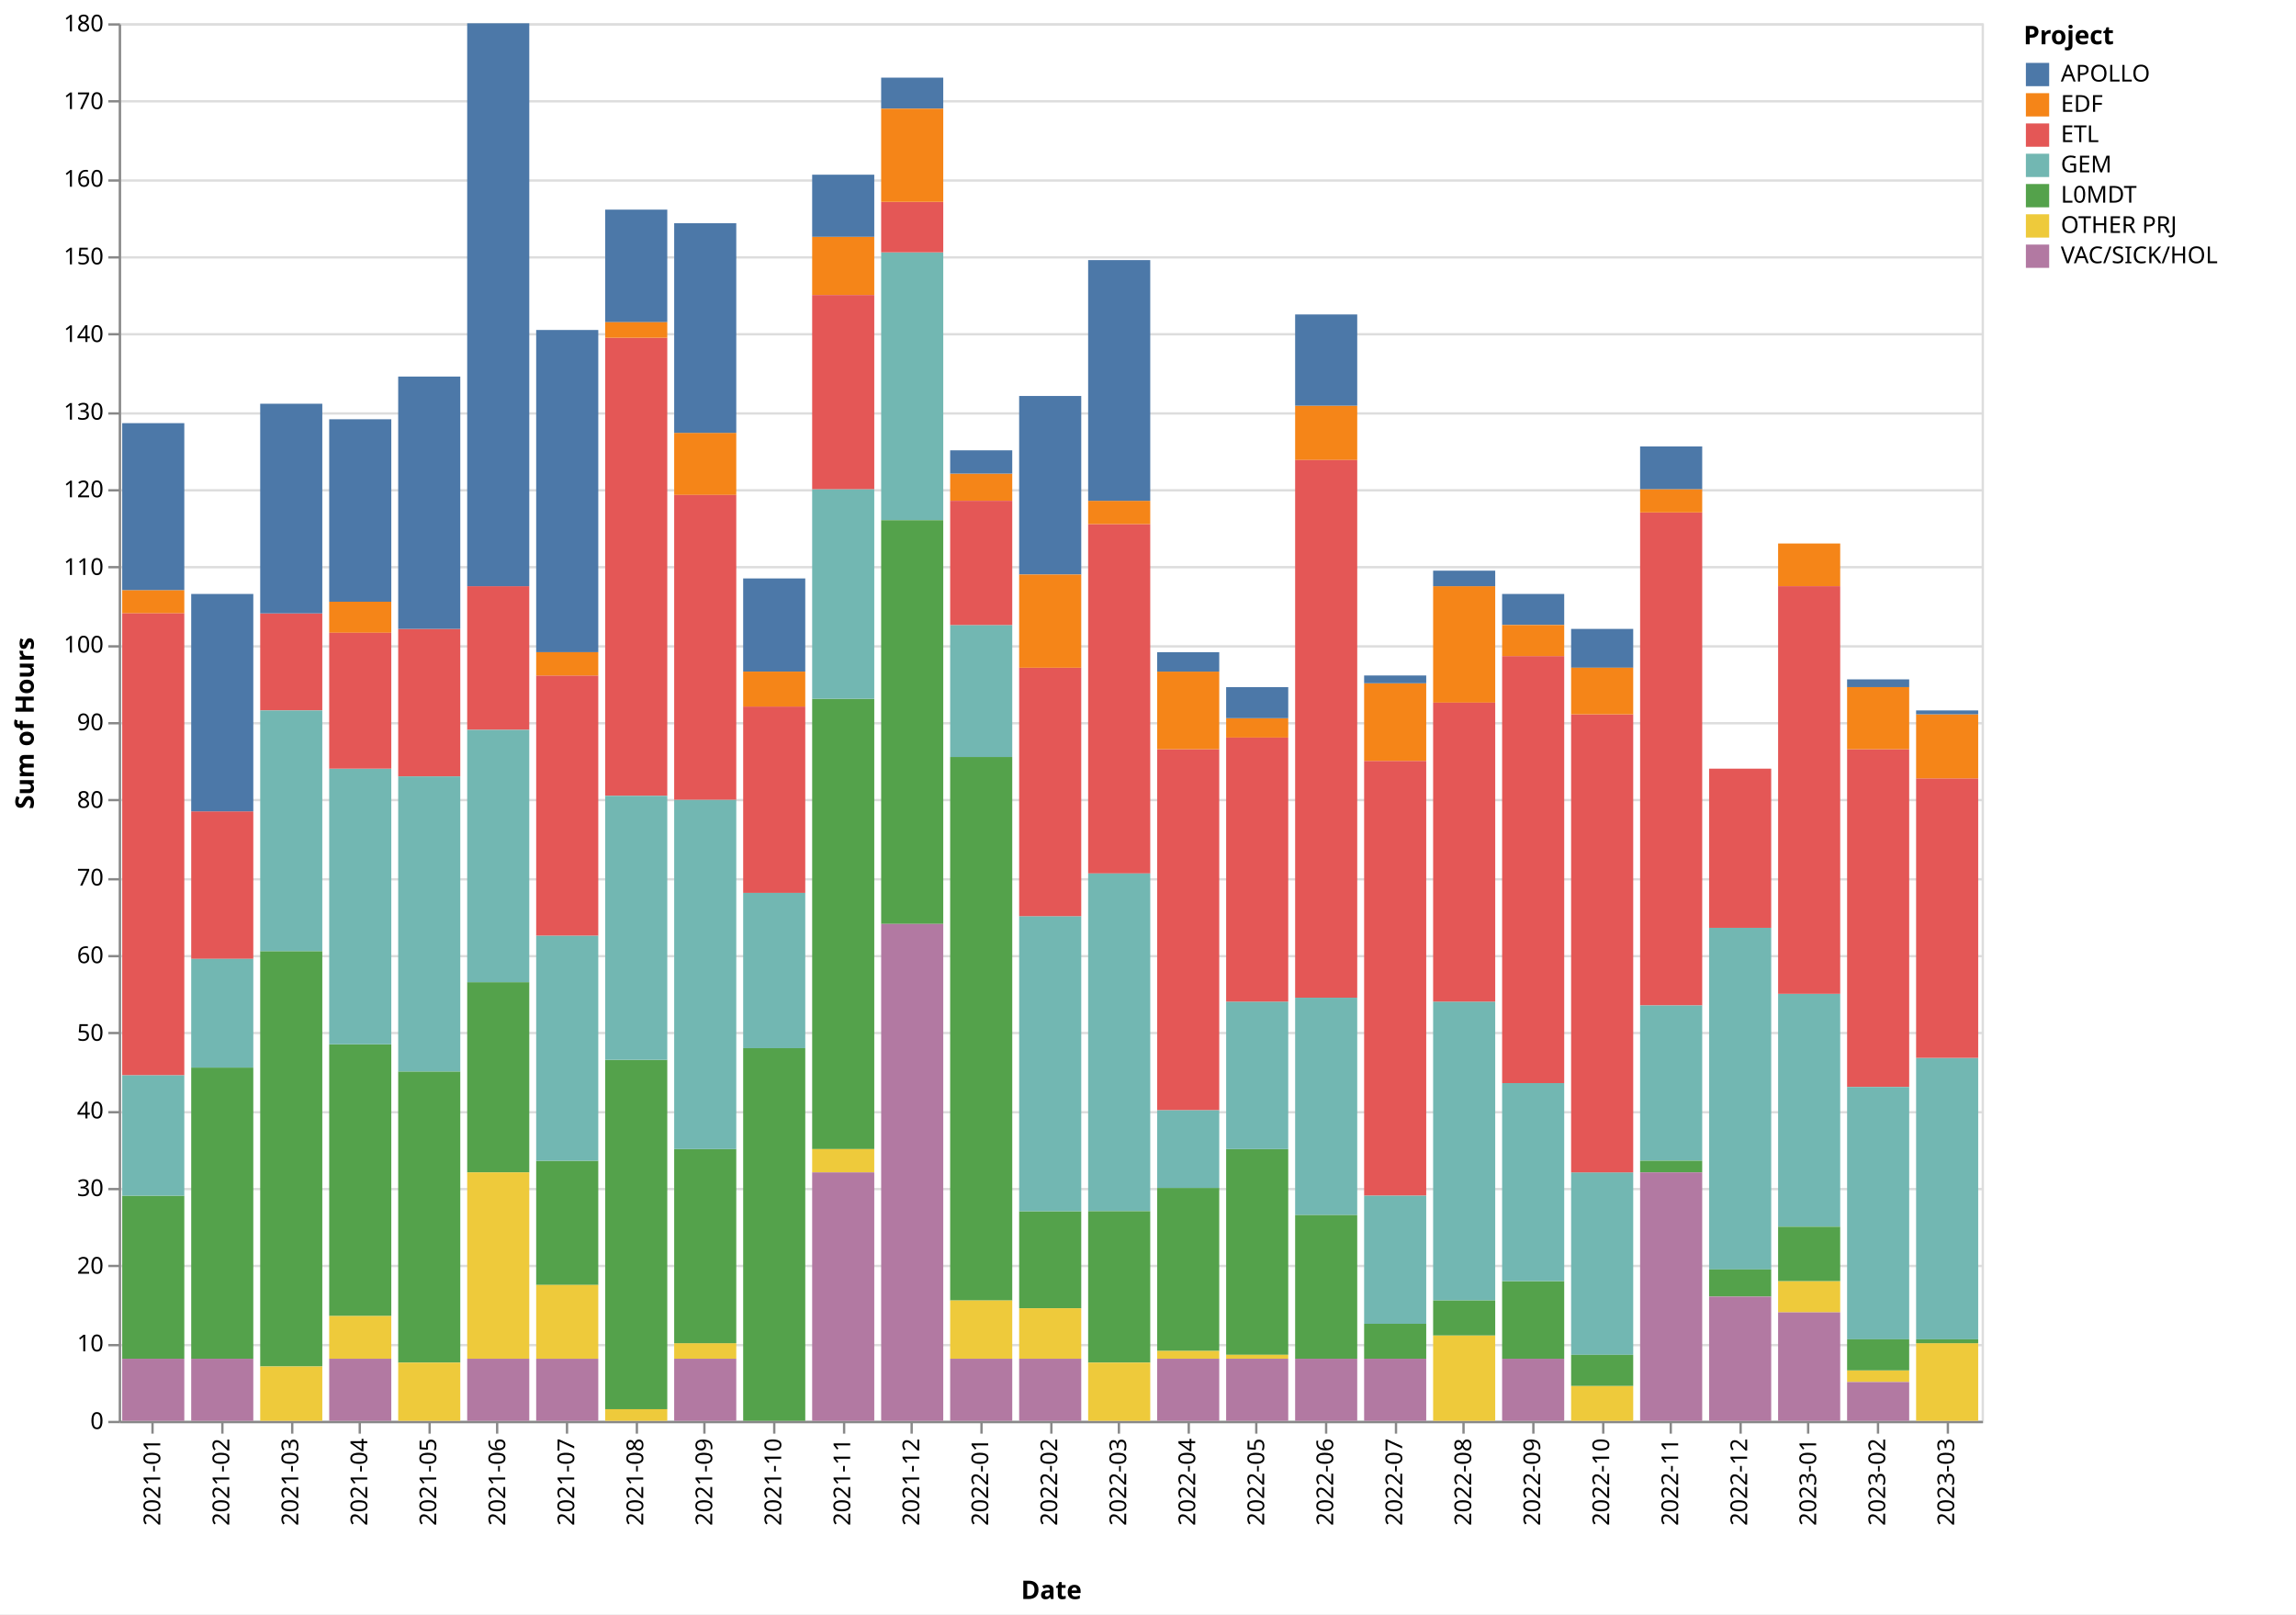
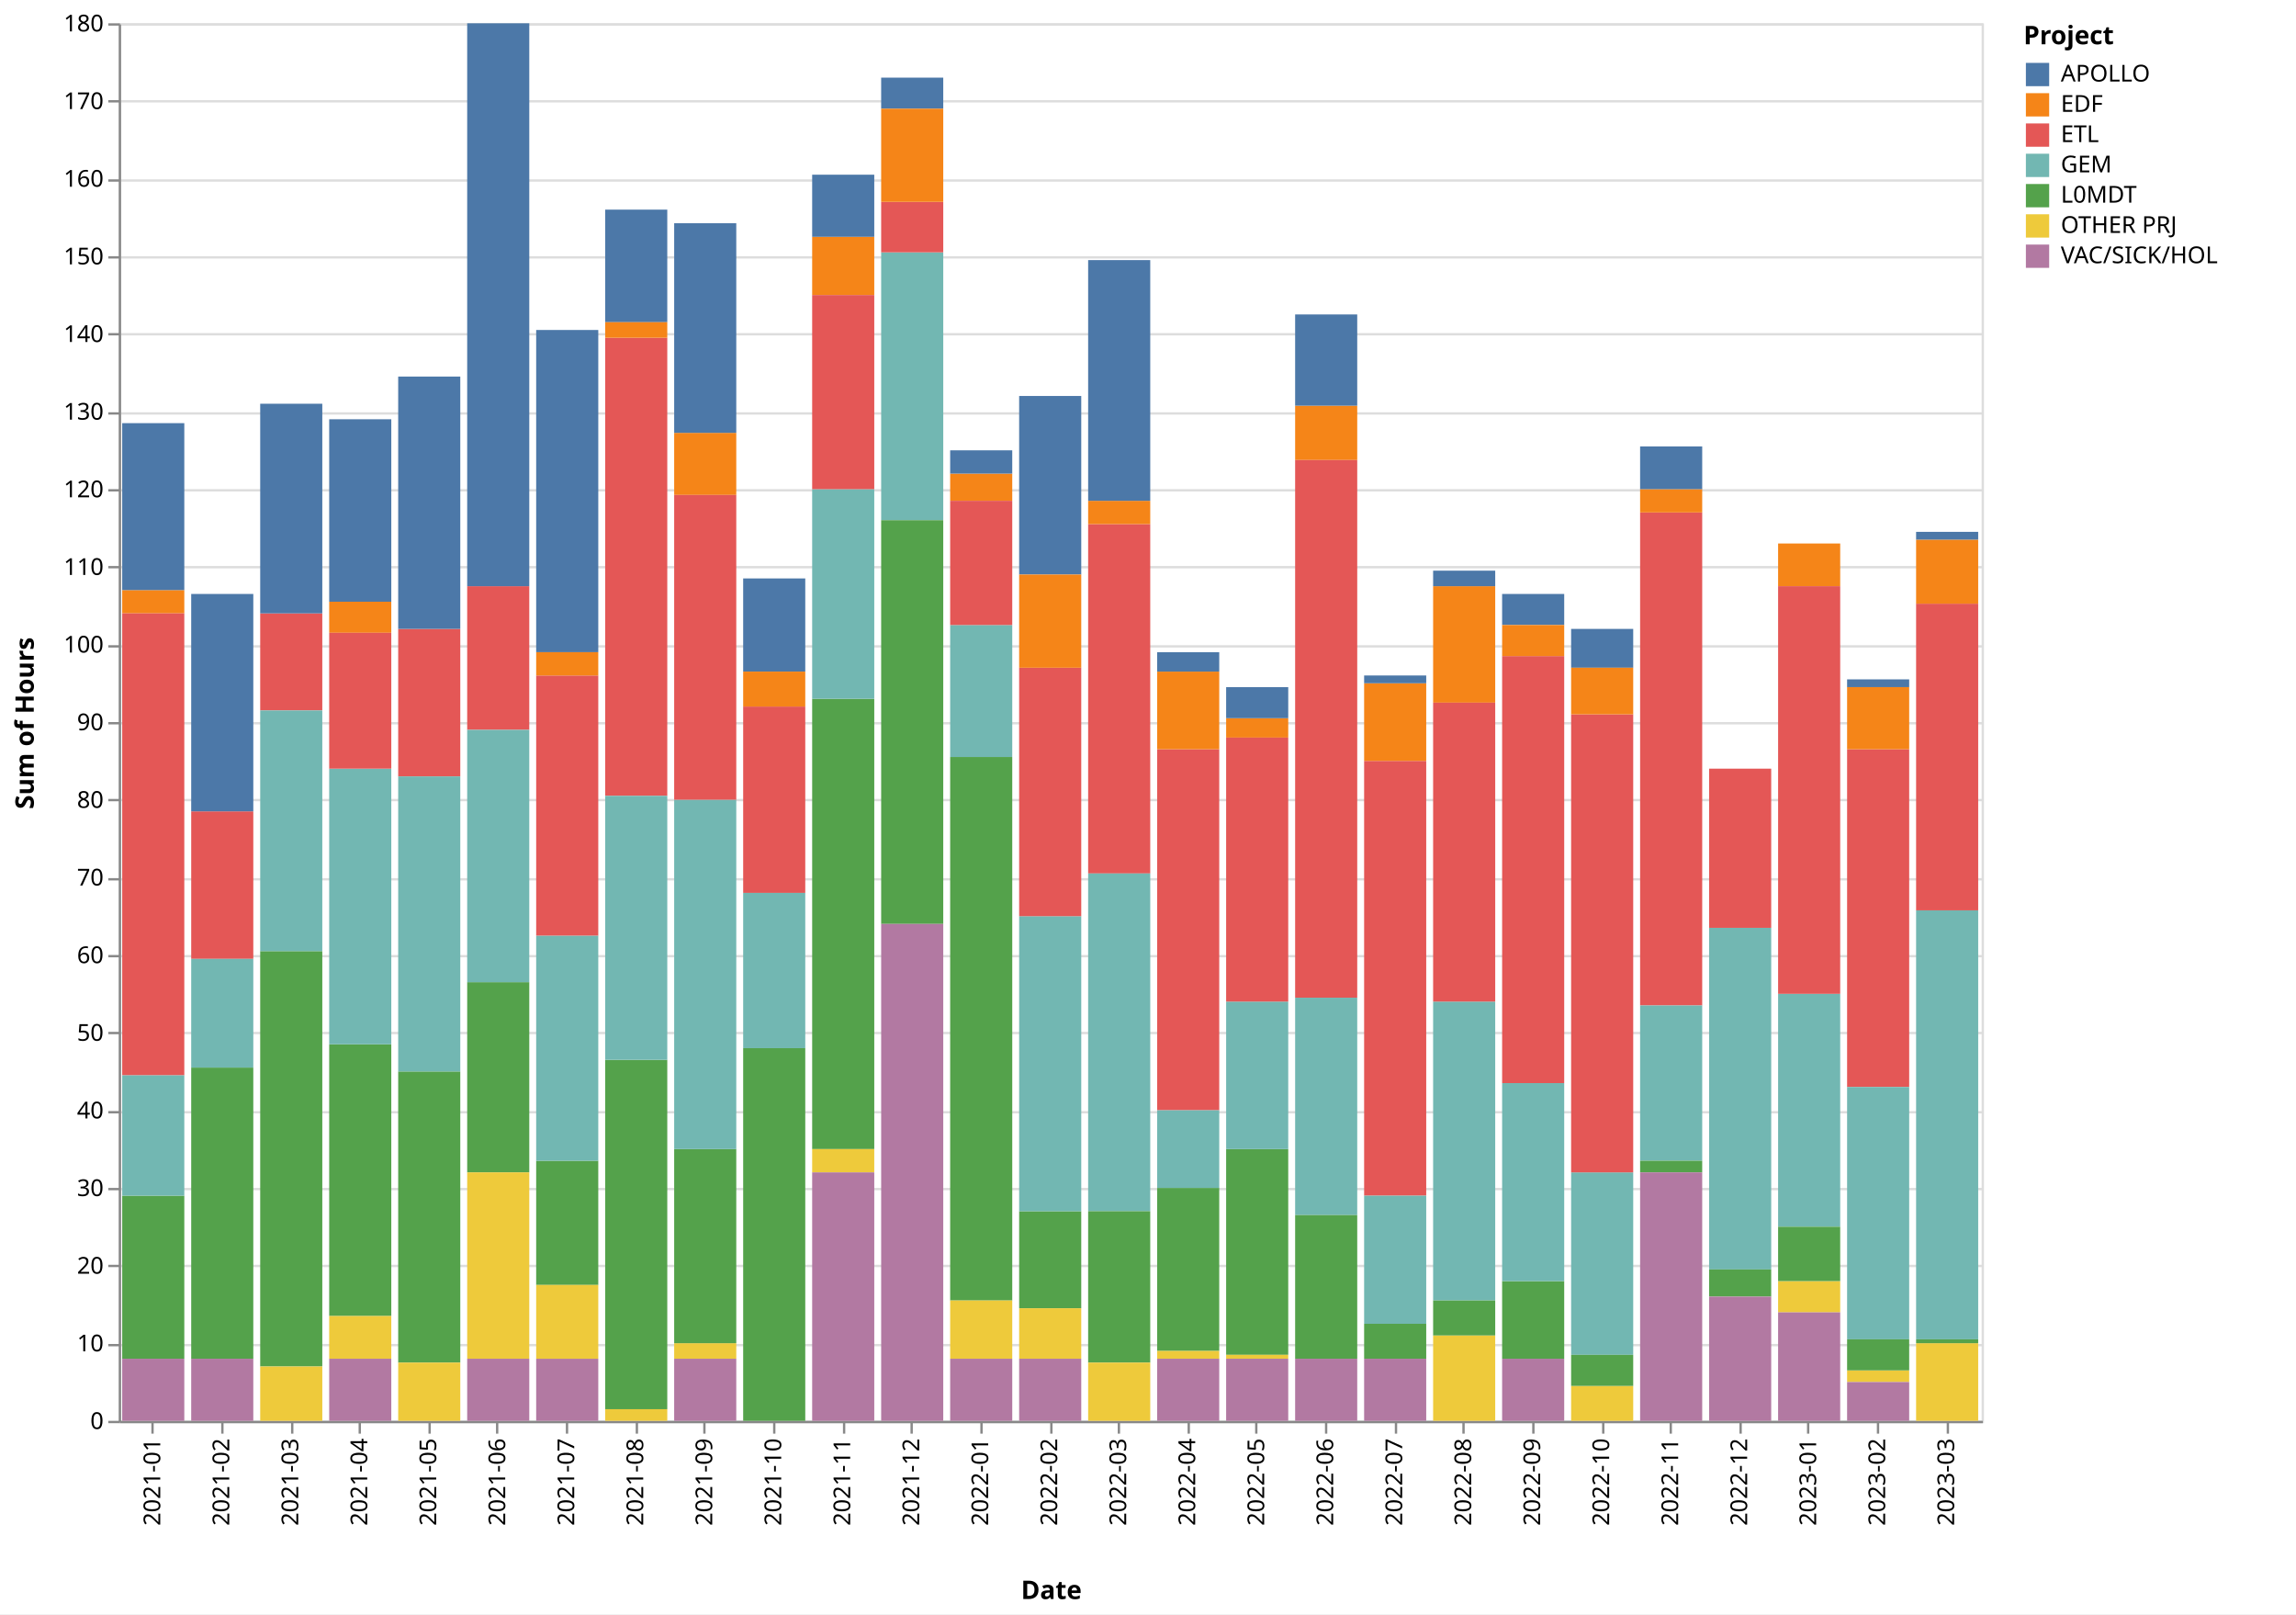
<svg xmlns="http://www.w3.org/2000/svg" class="marks" width="986" height="693" viewBox="0 0 986 693" version="1.1">
  <rect width="986" height="693" style="fill: white;" />
  <g transform="translate(51,10)">
    <g class="mark-group role-frame root">
      <g transform="translate(0,0)">
        <path class="background" d="M0.5,0.5h800v600h-800Z" style="fill: none; stroke: #ddd;" />
        <g>
          <g class="mark-group role-axis">
            <g transform="translate(0.5,0.5)">
              <path class="background" d="M0,0h0v0h0Z" style="pointer-events: none; fill: none;" />
              <g>
                <g class="mark-rule role-axis-grid" style="pointer-events: none;">
                  <line transform="translate(0,600)" x2="800" y2="0" style="fill: none; stroke: #ddd; stroke-width: 1; opacity: 1;" />
                  <line transform="translate(0,567)" x2="800" y2="0" style="fill: none; stroke: #ddd; stroke-width: 1; opacity: 1;" />
                  <line transform="translate(0,533)" x2="800" y2="0" style="fill: none; stroke: #ddd; stroke-width: 1; opacity: 1;" />
                  <line transform="translate(0,500)" x2="800" y2="0" style="fill: none; stroke: #ddd; stroke-width: 1; opacity: 1;" />
                  <line transform="translate(0,467)" x2="800" y2="0" style="fill: none; stroke: #ddd; stroke-width: 1; opacity: 1;" />
                  <line transform="translate(0,433)" x2="800" y2="0" style="fill: none; stroke: #ddd; stroke-width: 1; opacity: 1;" />
                  <line transform="translate(0,400)" x2="800" y2="0" style="fill: none; stroke: #ddd; stroke-width: 1; opacity: 1;" />
                  <line transform="translate(0,367)" x2="800" y2="0" style="fill: none; stroke: #ddd; stroke-width: 1; opacity: 1;" />
                  <line transform="translate(0,333)" x2="800" y2="0" style="fill: none; stroke: #ddd; stroke-width: 1; opacity: 1;" />
                  <line transform="translate(0,300)" x2="800" y2="0" style="fill: none; stroke: #ddd; stroke-width: 1; opacity: 1;" />
                  <line transform="translate(0,267)" x2="800" y2="0" style="fill: none; stroke: #ddd; stroke-width: 1; opacity: 1;" />
                  <line transform="translate(0,233)" x2="800" y2="0" style="fill: none; stroke: #ddd; stroke-width: 1; opacity: 1;" />
                  <line transform="translate(0,200)" x2="800" y2="0" style="fill: none; stroke: #ddd; stroke-width: 1; opacity: 1;" />
                  <line transform="translate(0,167)" x2="800" y2="0" style="fill: none; stroke: #ddd; stroke-width: 1; opacity: 1;" />
                  <line transform="translate(0,133)" x2="800" y2="0" style="fill: none; stroke: #ddd; stroke-width: 1; opacity: 1;" />
                  <line transform="translate(0,100)" x2="800" y2="0" style="fill: none; stroke: #ddd; stroke-width: 1; opacity: 1;" />
                  <line transform="translate(0,67)" x2="800" y2="0" style="fill: none; stroke: #ddd; stroke-width: 1; opacity: 1;" />
                  <line transform="translate(0,33)" x2="800" y2="0" style="fill: none; stroke: #ddd; stroke-width: 1; opacity: 1;" />
                  <line transform="translate(0,0)" x2="800" y2="0" style="fill: none; stroke: #ddd; stroke-width: 1; opacity: 1;" />
                </g>
              </g>
              <path class="foreground" d="" style="pointer-events: none; display: none; fill: none;" />
            </g>
          </g>
          <g class="mark-group role-axis">
            <g transform="translate(0.5,600.5)">
              <path class="background" d="M0,0h0v0h0Z" style="pointer-events: none; fill: none;" />
              <g>
                <g class="mark-rule role-axis-tick" style="pointer-events: none;">
                  <line transform="translate(14,0)" x2="0" y2="5" style="fill: none; stroke: #888; stroke-width: 1; opacity: 1;" />
                  <line transform="translate(44,0)" x2="0" y2="5" style="fill: none; stroke: #888; stroke-width: 1; opacity: 1;" />
                  <line transform="translate(74,0)" x2="0" y2="5" style="fill: none; stroke: #888; stroke-width: 1; opacity: 1;" />
                  <line transform="translate(103,0)" x2="0" y2="5" style="fill: none; stroke: #888; stroke-width: 1; opacity: 1;" />
                  <line transform="translate(133,0)" x2="0" y2="5" style="fill: none; stroke: #888; stroke-width: 1; opacity: 1;" />
                  <line transform="translate(162,0)" x2="0" y2="5" style="fill: none; stroke: #888; stroke-width: 1; opacity: 1;" />
                  <line transform="translate(192,0)" x2="0" y2="5" style="fill: none; stroke: #888; stroke-width: 1; opacity: 1;" />
                  <line transform="translate(222,0)" x2="0" y2="5" style="fill: none; stroke: #888; stroke-width: 1; opacity: 1;" />
                  <line transform="translate(251,0)" x2="0" y2="5" style="fill: none; stroke: #888; stroke-width: 1; opacity: 1;" />
                  <line transform="translate(281,0)" x2="0" y2="5" style="fill: none; stroke: #888; stroke-width: 1; opacity: 1;" />
                  <line transform="translate(311,0)" x2="0" y2="5" style="fill: none; stroke: #888; stroke-width: 1; opacity: 1;" />
                  <line transform="translate(340,0)" x2="0" y2="5" style="fill: none; stroke: #888; stroke-width: 1; opacity: 1;" />
                  <line transform="translate(370,0)" x2="0" y2="5" style="fill: none; stroke: #888; stroke-width: 1; opacity: 1;" />
                  <line transform="translate(400,0)" x2="0" y2="5" style="fill: none; stroke: #888; stroke-width: 1; opacity: 1;" />
                  <line transform="translate(429,0)" x2="0" y2="5" style="fill: none; stroke: #888; stroke-width: 1; opacity: 1;" />
                  <line transform="translate(459,0)" x2="0" y2="5" style="fill: none; stroke: #888; stroke-width: 1; opacity: 1;" />
                  <line transform="translate(488,0)" x2="0" y2="5" style="fill: none; stroke: #888; stroke-width: 1; opacity: 1;" />
                  <line transform="translate(518,0)" x2="0" y2="5" style="fill: none; stroke: #888; stroke-width: 1; opacity: 1;" />
                  <line transform="translate(548,0)" x2="0" y2="5" style="fill: none; stroke: #888; stroke-width: 1; opacity: 1;" />
                  <line transform="translate(577,0)" x2="0" y2="5" style="fill: none; stroke: #888; stroke-width: 1; opacity: 1;" />
                  <line transform="translate(607,0)" x2="0" y2="5" style="fill: none; stroke: #888; stroke-width: 1; opacity: 1;" />
                  <line transform="translate(637,0)" x2="0" y2="5" style="fill: none; stroke: #888; stroke-width: 1; opacity: 1;" />
                  <line transform="translate(666,0)" x2="0" y2="5" style="fill: none; stroke: #888; stroke-width: 1; opacity: 1;" />
                  <line transform="translate(696,0)" x2="0" y2="5" style="fill: none; stroke: #888; stroke-width: 1; opacity: 1;" />
                  <line transform="translate(725,0)" x2="0" y2="5" style="fill: none; stroke: #888; stroke-width: 1; opacity: 1;" />
                  <line transform="translate(755,0)" x2="0" y2="5" style="fill: none; stroke: #888; stroke-width: 1; opacity: 1;" />
                  <line transform="translate(785,0)" x2="0" y2="5" style="fill: none; stroke: #888; stroke-width: 1; opacity: 1;" />
                </g>
                <g class="mark-text role-axis-label" style="pointer-events: none;">
                  <text text-anchor="end" transform="translate(14.31481,7) rotate(270) translate(0,3)" style="font-family: sans-serif; font-size: 10px; fill: #000; opacity: 1;">2021-01</text>
                  <text text-anchor="end" transform="translate(43.94444,7) rotate(270) translate(0,3)" style="font-family: sans-serif; font-size: 10px; fill: #000; opacity: 1;">2021-02</text>
                  <text text-anchor="end" transform="translate(73.57407,7) rotate(270) translate(0,3)" style="font-family: sans-serif; font-size: 10px; fill: #000; opacity: 1;">2021-03</text>
                  <text text-anchor="end" transform="translate(103.2037,7) rotate(270) translate(0,3)" style="font-family: sans-serif; font-size: 10px; fill: #000; opacity: 1;">2021-04</text>
                  <text text-anchor="end" transform="translate(132.8333,7) rotate(270) translate(0,3)" style="font-family: sans-serif; font-size: 10px; fill: #000; opacity: 1;">2021-05</text>
                  <text text-anchor="end" transform="translate(162.463,7) rotate(270) translate(0,3)" style="font-family: sans-serif; font-size: 10px; fill: #000; opacity: 1;">2021-06</text>
                  <text text-anchor="end" transform="translate(192.0926,7) rotate(270) translate(0,3)" style="font-family: sans-serif; font-size: 10px; fill: #000; opacity: 1;">2021-07</text>
                  <text text-anchor="end" transform="translate(221.7222,7) rotate(270) translate(0,3)" style="font-family: sans-serif; font-size: 10px; fill: #000; opacity: 1;">2021-08</text>
                  <text text-anchor="end" transform="translate(251.3519,7) rotate(270) translate(0,3)" style="font-family: sans-serif; font-size: 10px; fill: #000; opacity: 1;">2021-09</text>
                  <text text-anchor="end" transform="translate(280.9815,7) rotate(270) translate(0,3)" style="font-family: sans-serif; font-size: 10px; fill: #000; opacity: 1;">2021-10</text>
                  <text text-anchor="end" transform="translate(310.6111,7) rotate(270) translate(0,3)" style="font-family: sans-serif; font-size: 10px; fill: #000; opacity: 1;">2021-11</text>
                  <text text-anchor="end" transform="translate(340.2407,7) rotate(270) translate(0,3)" style="font-family: sans-serif; font-size: 10px; fill: #000; opacity: 1;">2021-12</text>
                  <text text-anchor="end" transform="translate(369.8704,7) rotate(270) translate(0,3)" style="font-family: sans-serif; font-size: 10px; fill: #000; opacity: 1;">2022-01</text>
                  <text text-anchor="end" transform="translate(399.5,7) rotate(270) translate(0,3)" style="font-family: sans-serif; font-size: 10px; fill: #000; opacity: 1;">2022-02</text>
                  <text text-anchor="end" transform="translate(429.1296,7) rotate(270) translate(0,3)" style="font-family: sans-serif; font-size: 10px; fill: #000; opacity: 1;">2022-03</text>
                  <text text-anchor="end" transform="translate(458.7593,7) rotate(270) translate(0,3)" style="font-family: sans-serif; font-size: 10px; fill: #000; opacity: 1;">2022-04</text>
                  <text text-anchor="end" transform="translate(488.3889,7) rotate(270) translate(0,3)" style="font-family: sans-serif; font-size: 10px; fill: #000; opacity: 1;">2022-05</text>
                  <text text-anchor="end" transform="translate(518.0185,7) rotate(270) translate(0,3)" style="font-family: sans-serif; font-size: 10px; fill: #000; opacity: 1;">2022-06</text>
                  <text text-anchor="end" transform="translate(547.6481,7) rotate(270) translate(0,3)" style="font-family: sans-serif; font-size: 10px; fill: #000; opacity: 1;">2022-07</text>
                  <text text-anchor="end" transform="translate(577.2778,7) rotate(270) translate(0,3)" style="font-family: sans-serif; font-size: 10px; fill: #000; opacity: 1;">2022-08</text>
                  <text text-anchor="end" transform="translate(606.9074,7) rotate(270) translate(0,3)" style="font-family: sans-serif; font-size: 10px; fill: #000; opacity: 1;">2022-09</text>
                  <text text-anchor="end" transform="translate(636.537,7) rotate(270) translate(0,3)" style="font-family: sans-serif; font-size: 10px; fill: #000; opacity: 1;">2022-10</text>
                  <text text-anchor="end" transform="translate(666.1667,7) rotate(270) translate(0,3)" style="font-family: sans-serif; font-size: 10px; fill: #000; opacity: 1;">2022-11</text>
                  <text text-anchor="end" transform="translate(695.7963,7) rotate(270) translate(0,3)" style="font-family: sans-serif; font-size: 10px; fill: #000; opacity: 1;">2022-12</text>
                  <text text-anchor="end" transform="translate(725.4259,7) rotate(270) translate(0,3)" style="font-family: sans-serif; font-size: 10px; fill: #000; opacity: 1;">2023-01</text>
                  <text text-anchor="end" transform="translate(755.0556,7) rotate(270) translate(0,3)" style="font-family: sans-serif; font-size: 10px; fill: #000; opacity: 1;">2023-02</text>
                  <text text-anchor="end" transform="translate(784.6852,7) rotate(270) translate(0,3)" style="font-family: sans-serif; font-size: 10px; fill: #000; opacity: 1;">2023-03</text>
                </g>
                <g class="mark-rule role-axis-domain" style="pointer-events: none;">
                  <line transform="translate(0,0)" x2="800" y2="0" style="fill: none; stroke: #888; stroke-width: 1; opacity: 1;" />
                </g>
                <g class="mark-text role-axis-title" style="pointer-events: none;">
                  <text text-anchor="middle" transform="translate(400,76)" style="font-family: sans-serif; font-size: 11px; font-weight: bold; fill: #000; opacity: 1;">Date</text>
                </g>
              </g>
              <path class="foreground" d="" style="pointer-events: none; display: none; fill: none;" />
            </g>
          </g>
          <g class="mark-group role-axis">
            <g transform="translate(0.5,0.5)">
              <path class="background" d="M0,0h0v0h0Z" style="pointer-events: none; fill: none;" />
              <g>
                <g class="mark-rule role-axis-tick" style="pointer-events: none;">
                  <line transform="translate(0,600)" x2="-5" y2="0" style="fill: none; stroke: #888; stroke-width: 1; opacity: 1;" />
                  <line transform="translate(0,567)" x2="-5" y2="0" style="fill: none; stroke: #888; stroke-width: 1; opacity: 1;" />
                  <line transform="translate(0,533)" x2="-5" y2="0" style="fill: none; stroke: #888; stroke-width: 1; opacity: 1;" />
                  <line transform="translate(0,500)" x2="-5" y2="0" style="fill: none; stroke: #888; stroke-width: 1; opacity: 1;" />
                  <line transform="translate(0,467)" x2="-5" y2="0" style="fill: none; stroke: #888; stroke-width: 1; opacity: 1;" />
                  <line transform="translate(0,433)" x2="-5" y2="0" style="fill: none; stroke: #888; stroke-width: 1; opacity: 1;" />
                  <line transform="translate(0,400)" x2="-5" y2="0" style="fill: none; stroke: #888; stroke-width: 1; opacity: 1;" />
                  <line transform="translate(0,367)" x2="-5" y2="0" style="fill: none; stroke: #888; stroke-width: 1; opacity: 1;" />
                  <line transform="translate(0,333)" x2="-5" y2="0" style="fill: none; stroke: #888; stroke-width: 1; opacity: 1;" />
                  <line transform="translate(0,300)" x2="-5" y2="0" style="fill: none; stroke: #888; stroke-width: 1; opacity: 1;" />
                  <line transform="translate(0,267)" x2="-5" y2="0" style="fill: none; stroke: #888; stroke-width: 1; opacity: 1;" />
                  <line transform="translate(0,233)" x2="-5" y2="0" style="fill: none; stroke: #888; stroke-width: 1; opacity: 1;" />
                  <line transform="translate(0,200)" x2="-5" y2="0" style="fill: none; stroke: #888; stroke-width: 1; opacity: 1;" />
                  <line transform="translate(0,167)" x2="-5" y2="0" style="fill: none; stroke: #888; stroke-width: 1; opacity: 1;" />
                  <line transform="translate(0,133)" x2="-5" y2="0" style="fill: none; stroke: #888; stroke-width: 1; opacity: 1;" />
                  <line transform="translate(0,100)" x2="-5" y2="0" style="fill: none; stroke: #888; stroke-width: 1; opacity: 1;" />
                  <line transform="translate(0,67)" x2="-5" y2="0" style="fill: none; stroke: #888; stroke-width: 1; opacity: 1;" />
                  <line transform="translate(0,33)" x2="-5" y2="0" style="fill: none; stroke: #888; stroke-width: 1; opacity: 1;" />
                  <line transform="translate(0,0)" x2="-5" y2="0" style="fill: none; stroke: #888; stroke-width: 1; opacity: 1;" />
                </g>
                <g class="mark-text role-axis-label" style="pointer-events: none;">
                  <text text-anchor="end" transform="translate(-7,603)" style="font-family: sans-serif; font-size: 10px; fill: #000; opacity: 1;">0</text>
                  <text text-anchor="end" transform="translate(-7,569.6667)" style="font-family: sans-serif; font-size: 10px; fill: #000; opacity: 1;">10</text>
                  <text text-anchor="end" transform="translate(-7,536.3333)" style="font-family: sans-serif; font-size: 10px; fill: #000; opacity: 1;">20</text>
                  <text text-anchor="end" transform="translate(-7,503)" style="font-family: sans-serif; font-size: 10px; fill: #000; opacity: 1;">30</text>
                  <text text-anchor="end" transform="translate(-7,469.6667)" style="font-family: sans-serif; font-size: 10px; fill: #000; opacity: 1;">40</text>
                  <text text-anchor="end" transform="translate(-7,436.3333)" style="font-family: sans-serif; font-size: 10px; fill: #000; opacity: 1;">50</text>
                  <text text-anchor="end" transform="translate(-7,403)" style="font-family: sans-serif; font-size: 10px; fill: #000; opacity: 1;">60</text>
                  <text text-anchor="end" transform="translate(-7,369.6667)" style="font-family: sans-serif; font-size: 10px; fill: #000; opacity: 1;">70</text>
                  <text text-anchor="end" transform="translate(-7,336.3333)" style="font-family: sans-serif; font-size: 10px; fill: #000; opacity: 1;">80</text>
                  <text text-anchor="end" transform="translate(-7,303)" style="font-family: sans-serif; font-size: 10px; fill: #000; opacity: 1;">90</text>
                  <text text-anchor="end" transform="translate(-7,269.6667)" style="font-family: sans-serif; font-size: 10px; fill: #000; opacity: 1;">100</text>
                  <text text-anchor="end" transform="translate(-7,236.3333)" style="font-family: sans-serif; font-size: 10px; fill: #000; opacity: 1;">110</text>
                  <text text-anchor="end" transform="translate(-7,203)" style="font-family: sans-serif; font-size: 10px; fill: #000; opacity: 1;">120</text>
                  <text text-anchor="end" transform="translate(-7,169.6667)" style="font-family: sans-serif; font-size: 10px; fill: #000; opacity: 1;">130</text>
                  <text text-anchor="end" transform="translate(-7,136.3333)" style="font-family: sans-serif; font-size: 10px; fill: #000; opacity: 1;">140</text>
                  <text text-anchor="end" transform="translate(-7,103)" style="font-family: sans-serif; font-size: 10px; fill: #000; opacity: 1;">150</text>
                  <text text-anchor="end" transform="translate(-7,69.66667)" style="font-family: sans-serif; font-size: 10px; fill: #000; opacity: 1;">160</text>
                  <text text-anchor="end" transform="translate(-7,36.33333)" style="font-family: sans-serif; font-size: 10px; fill: #000; opacity: 1;">170</text>
                  <text text-anchor="end" transform="translate(-7,3)" style="font-family: sans-serif; font-size: 10px; fill: #000; opacity: 1;">180</text>
                </g>
                <g class="mark-rule role-axis-domain" style="pointer-events: none;">
                  <line transform="translate(0,600)" x2="0" y2="-600" style="fill: none; stroke: #888; stroke-width: 1; opacity: 1;" />
                </g>
                <g class="mark-text role-axis-title" style="pointer-events: none;">
                  <text text-anchor="middle" transform="translate(-35,300) rotate(-90) translate(0,-2)" style="font-family: sans-serif; font-size: 11px; font-weight: bold; fill: #000; opacity: 1;">Sum of Hours</text>
                </g>
              </g>
              <path class="foreground" d="" style="pointer-events: none; display: none; fill: none;" />
            </g>
          </g>
          <g class="mark-rect role-mark marks">
            <path d="M1.481,243.333h26.667v10h-26.667Z" style="fill: #f58518;" />
            <path d="M1.481,171.667h26.667v71.667h-26.667Z" style="fill: #4c78a8;" />
            <path d="M1.481,253.333h26.667v198.333h-26.667Z" style="fill: #e45756;" />
            <path d="M1.481,503.333h26.667v70h-26.667Z" style="fill: #54a24b;" />
            <path d="M1.481,451.667h26.667v51.667h-26.667Z" style="fill: #72b7b2;" />
            <path d="M1.481,573.333h26.667v26.667h-26.667Z" style="fill: #b279a2;" />
            <path d="M31.111,338.333h26.667v63.333h-26.667Z" style="fill: #e45756;" />
            <path d="M31.111,448.333h26.667v125h-26.667Z" style="fill: #54a24b;" />
            <path d="M31.111,245h26.667v93.333h-26.667Z" style="fill: #4c78a8;" />
            <path d="M31.111,401.667h26.667v46.667h-26.667Z" style="fill: #72b7b2;" />
            <path d="M31.111,573.333h26.667v26.667h-26.667Z" style="fill: #b279a2;" />
            <path d="M60.741,253.333h26.667v41.667h-26.667Z" style="fill: #e45756;" />
            <path d="M60.741,398.333h26.667v178.333h-26.667Z" style="fill: #54a24b;" />
            <path d="M60.741,163.333h26.667v90h-26.667Z" style="fill: #4c78a8;" />
            <path d="M60.741,295h26.667v103.333h-26.667Z" style="fill: #72b7b2;" />
            <path d="M60.741,576.667h26.667v23.333h-26.667Z" style="fill: #eeca3b;" />
            <path d="M90.37,248.333h26.667v13.333h-26.667Z" style="fill: #f58518;" />
            <path d="M90.37,438.333h26.667v116.667h-26.667Z" style="fill: #54a24b;" />
            <path d="M90.37,320h26.667v118.333h-26.667Z" style="fill: #72b7b2;" />
            <path d="M90.37,555h26.667v18.333h-26.667Z" style="fill: #eeca3b;" />
            <path d="M90.37,261.667h26.667v58.333h-26.667Z" style="fill: #e45756;" />
            <path d="M90.37,170h26.667v78.333h-26.667Z" style="fill: #4c78a8;" />
            <path d="M90.37,573.333h26.667v26.667h-26.667Z" style="fill: #b279a2;" />
            <path d="M120,450h26.667v125h-26.667Z" style="fill: #54a24b;" />
            <path d="M120,260h26.667v63.333h-26.667Z" style="fill: #e45756;" />
            <path d="M120,323.333h26.667v126.667h-26.667Z" style="fill: #72b7b2;" />
            <path d="M120,151.667h26.667v108.333h-26.667Z" style="fill: #4c78a8;" />
            <path d="M120,575h26.667v25h-26.667Z" style="fill: #eeca3b;" />
            <path d="M149.63,411.667h26.667v81.667h-26.667Z" style="fill: #54a24b;" />
            <path d="M149.63,493.333h26.667v80h-26.667Z" style="fill: #eeca3b;" />
            <path d="M149.63,241.667h26.667v61.667h-26.667Z" style="fill: #e45756;" />
            <path d="M149.63,0h26.667v241.667h-26.667Z" style="fill: #4c78a8;" />
            <path d="M149.63,303.333h26.667v108.333h-26.667Z" style="fill: #72b7b2;" />
            <path d="M149.63,573.333h26.667v26.667h-26.667Z" style="fill: #b279a2;" />
            <path d="M179.259,488.333h26.667v53.333h-26.667Z" style="fill: #54a24b;" />
            <path d="M179.259,131.667h26.667v138.333h-26.667Z" style="fill: #4c78a8;" />
            <path d="M179.259,391.667h26.667v96.667h-26.667Z" style="fill: #72b7b2;" />
            <path d="M179.259,573.333h26.667v26.667h-26.667Z" style="fill: #b279a2;" />
            <path d="M179.259,280h26.667v111.667h-26.667Z" style="fill: #e45756;" />
            <path d="M179.259,270h26.667v10h-26.667Z" style="fill: #f58518;" />
            <path d="M179.259,541.667h26.667v31.667h-26.667Z" style="fill: #eeca3b;" />
            <path d="M208.889,80h26.667v48.333h-26.667Z" style="fill: #4c78a8;" />
            <path d="M208.889,445h26.667v150h-26.667Z" style="fill: #54a24b;" />
            <path d="M208.889,135h26.667v196.667h-26.667Z" style="fill: #e45756;" />
            <path d="M208.889,331.667h26.667v113.333h-26.667Z" style="fill: #72b7b2;" />
            <path d="M208.889,595h26.667v5h-26.667Z" style="fill: #eeca3b;" />
            <path d="M208.889,128.333h26.667v6.667h-26.667Z" style="fill: #f58518;" />
            <path d="M238.519,566.667h26.667v6.667h-26.667Z" style="fill: #eeca3b;" />
            <path d="M238.519,175.833h26.667v26.667h-26.667Z" style="fill: #f58518;" />
            <path d="M238.519,483.333h26.667v83.333h-26.667Z" style="fill: #54a24b;" />
            <path d="M238.519,333.333h26.667v150h-26.667Z" style="fill: #72b7b2;" />
            <path d="M238.519,202.5h26.667v130.833h-26.667Z" style="fill: #e45756;" />
            <path d="M238.519,85.833h26.667v90h-26.667Z" style="fill: #4c78a8;" />
            <path d="M238.519,573.333h26.667v26.667h-26.667Z" style="fill: #b279a2;" />
            <path d="M268.148,238.333h26.667v40h-26.667Z" style="fill: #4c78a8;" />
            <path d="M268.148,293.333h26.667v80h-26.667Z" style="fill: #e45756;" />
            <path d="M268.148,373.333h26.667v66.667h-26.667Z" style="fill: #72b7b2;" />
            <path d="M268.148,278.333h26.667v15h-26.667Z" style="fill: #f58518;" />
            <path d="M268.148,440h26.667v160h-26.667Z" style="fill: #54a24b;" />
            <path d="M297.778,290h26.667v193.333h-26.667Z" style="fill: #54a24b;" />
            <path d="M297.778,91.667h26.667v25h-26.667Z" style="fill: #f58518;" />
            <path d="M297.778,200h26.667v90h-26.667Z" style="fill: #72b7b2;" />
            <path d="M297.778,65h26.667v26.667h-26.667Z" style="fill: #4c78a8;" />
            <path d="M297.778,116.667h26.667v83.333h-26.667Z" style="fill: #e45756;" />
            <path d="M297.778,483.333h26.667v10h-26.667Z" style="fill: #eeca3b;" />
            <path d="M297.778,493.333h26.667v106.667h-26.667Z" style="fill: #b279a2;" />
            <path d="M327.407,98.333h26.667v115h-26.667Z" style="fill: #72b7b2;" />
            <path d="M327.407,213.333h26.667v173.333h-26.667Z" style="fill: #54a24b;" />
            <path d="M327.407,23.333h26.667v13.333h-26.667Z" style="fill: #4c78a8;" />
            <path d="M327.407,76.667h26.667v21.667h-26.667Z" style="fill: #e45756;" />
            <path d="M327.407,36.667h26.667v40h-26.667Z" style="fill: #f58518;" />
            <path d="M327.407,386.667h26.667v213.333h-26.667Z" style="fill: #b279a2;" />
            <path d="M357.037,193.333h26.667v11.667h-26.667Z" style="fill: #f58518;" />
            <path d="M357.037,258.333h26.667v56.667h-26.667Z" style="fill: #72b7b2;" />
            <path d="M357.037,315h26.667v233.333h-26.667Z" style="fill: #54a24b;" />
            <path d="M357.037,205h26.667v53.333h-26.667Z" style="fill: #e45756;" />
            <path d="M357.037,548.333h26.667v25h-26.667Z" style="fill: #eeca3b;" />
            <path d="M357.037,183.333h26.667v10h-26.667Z" style="fill: #4c78a8;" />
            <path d="M357.037,573.333h26.667v26.667h-26.667Z" style="fill: #b279a2;" />
            <path d="M386.667,510h26.667v41.667h-26.667Z" style="fill: #54a24b;" />
            <path d="M386.667,160h26.667v76.667h-26.667Z" style="fill: #4c78a8;" />
            <path d="M386.667,383.333h26.667v126.667h-26.667Z" style="fill: #72b7b2;" />
            <path d="M386.667,276.667h26.667v106.667h-26.667Z" style="fill: #e45756;" />
            <path d="M386.667,236.667h26.667v40h-26.667Z" style="fill: #f58518;" />
            <path d="M386.667,551.667h26.667v21.667h-26.667Z" style="fill: #eeca3b;" />
            <path d="M386.667,573.333h26.667v26.667h-26.667Z" style="fill: #b279a2;" />
            <path d="M416.296,215h26.667v150h-26.667Z" style="fill: #e45756;" />
            <path d="M416.296,365h26.667v145h-26.667Z" style="fill: #72b7b2;" />
            <path d="M416.296,205h26.667v10h-26.667Z" style="fill: #f58518;" />
            <path d="M416.296,101.667h26.667v103.333h-26.667Z" style="fill: #4c78a8;" />
            <path d="M416.296,510h26.667v65h-26.667Z" style="fill: #54a24b;" />
            <path d="M416.296,575h26.667v25h-26.667Z" style="fill: #eeca3b;" />
            <path d="M445.926,311.667h26.667v155h-26.667Z" style="fill: #e45756;" />
            <path d="M445.926,500h26.667v70h-26.667Z" style="fill: #54a24b;" />
            <path d="M445.926,570h26.667v3.333h-26.667Z" style="fill: #eeca3b;" />
            <path d="M445.926,466.667h26.667v33.333h-26.667Z" style="fill: #72b7b2;" />
            <path d="M445.926,573.333h26.667v26.667h-26.667Z" style="fill: #b279a2;" />
            <path d="M445.926,278.333h26.667v33.333h-26.667Z" style="fill: #f58518;" />
            <path d="M445.926,270h26.667v8.333h-26.667Z" style="fill: #4c78a8;" />
            <path d="M475.556,298.333h26.667v8.333h-26.667Z" style="fill: #f58518;" />
            <path d="M475.556,483.333h26.667v88.333h-26.667Z" style="fill: #54a24b;" />
            <path d="M475.556,420h26.667v63.333h-26.667Z" style="fill: #72b7b2;" />
            <path d="M475.556,306.667h26.667v113.333h-26.667Z" style="fill: #e45756;" />
            <path d="M475.556,285h26.667v13.333h-26.667Z" style="fill: #4c78a8;" />
            <path d="M475.556,571.667h26.667v1.667h-26.667Z" style="fill: #eeca3b;" />
            <path d="M475.556,573.333h26.667v26.667h-26.667Z" style="fill: #b279a2;" />
            <path d="M505.185,164.167h26.667v23.333h-26.667Z" style="fill: #f58518;" />
            <path d="M505.185,187.5h26.667v230.833h-26.667Z" style="fill: #e45756;" />
            <path d="M505.185,418.333h26.667v93.333h-26.667Z" style="fill: #72b7b2;" />
            <path d="M505.185,511.667h26.667v61.667h-26.667Z" style="fill: #54a24b;" />
            <path d="M505.185,125h26.667v39.167h-26.667Z" style="fill: #4c78a8;" />
            <path d="M505.185,573.333h26.667v26.667h-26.667Z" style="fill: #b279a2;" />
            <path d="M534.815,558.333h26.667v15h-26.667Z" style="fill: #54a24b;" />
            <path d="M534.815,573.333h26.667v26.667h-26.667Z" style="fill: #b279a2;" />
            <path d="M534.815,316.667h26.667v186.667h-26.667Z" style="fill: #e45756;" />
            <path d="M534.815,503.333h26.667v55h-26.667Z" style="fill: #72b7b2;" />
            <path d="M534.815,283.333h26.667v33.333h-26.667Z" style="fill: #f58518;" />
            <path d="M534.815,280h26.667v3.333h-26.667Z" style="fill: #4c78a8;" />
            <path d="M564.444,241.667h26.667v50h-26.667Z" style="fill: #f58518;" />
            <path d="M564.444,420h26.667v128.333h-26.667Z" style="fill: #72b7b2;" />
            <path d="M564.444,291.667h26.667v128.333h-26.667Z" style="fill: #e45756;" />
            <path d="M564.444,563.333h26.667v36.667h-26.667Z" style="fill: #eeca3b;" />
            <path d="M564.444,235h26.667v6.667h-26.667Z" style="fill: #4c78a8;" />
            <path d="M564.444,548.333h26.667v15h-26.667Z" style="fill: #54a24b;" />
            <path d="M594.074,271.667h26.667v183.333h-26.667Z" style="fill: #e45756;" />
            <path d="M594.074,573.333h26.667v26.667h-26.667Z" style="fill: #b279a2;" />
            <path d="M594.074,540h26.667v33.333h-26.667Z" style="fill: #54a24b;" />
            <path d="M594.074,455h26.667v85h-26.667Z" style="fill: #72b7b2;" />
            <path d="M594.074,245h26.667v13.333h-26.667Z" style="fill: #4c78a8;" />
            <path d="M594.074,258.333h26.667v13.333h-26.667Z" style="fill: #f58518;" />
            <path d="M623.704,260h26.667v16.667h-26.667Z" style="fill: #4c78a8;" />
            <path d="M623.704,493.333h26.667v78.333h-26.667Z" style="fill: #72b7b2;" />
            <path d="M623.704,585h26.667v15h-26.667Z" style="fill: #eeca3b;" />
            <path d="M623.704,296.667h26.667v196.667h-26.667Z" style="fill: #e45756;" />
            <path d="M623.704,571.667h26.667v13.333h-26.667Z" style="fill: #54a24b;" />
            <path d="M623.704,276.667h26.667v20h-26.667Z" style="fill: #f58518;" />
            <path d="M653.333,210h26.667v211.667h-26.667Z" style="fill: #e45756;" />
            <path d="M653.333,200h26.667v10h-26.667Z" style="fill: #f58518;" />
            <path d="M653.333,181.667h26.667v18.333h-26.667Z" style="fill: #4c78a8;" />
            <path d="M653.333,421.667h26.667v66.667h-26.667Z" style="fill: #72b7b2;" />
            <path d="M653.333,488.333h26.667v5h-26.667Z" style="fill: #54a24b;" />
            <path d="M653.333,493.333h26.667v106.667h-26.667Z" style="fill: #b279a2;" />
            <path d="M682.963,388.333h26.667v146.667h-26.667Z" style="fill: #72b7b2;" />
            <path d="M682.963,320h26.667v68.333h-26.667Z" style="fill: #e45756;" />
            <path d="M682.963,535h26.667v11.667h-26.667Z" style="fill: #54a24b;" />
            <path d="M682.963,546.667h26.667v53.333h-26.667Z" style="fill: #b279a2;" />
            <path d="M712.593,553.333h26.667v46.667h-26.667Z" style="fill: #b279a2;" />
            <path d="M712.593,416.667h26.667v100h-26.667Z" style="fill: #72b7b2;" />
            <path d="M712.593,223.333h26.667v18.333h-26.667Z" style="fill: #f58518;" />
            <path d="M712.593,241.667h26.667v175h-26.667Z" style="fill: #e45756;" />
            <path d="M712.593,540h26.667v13.333h-26.667Z" style="fill: #eeca3b;" />
            <path d="M712.593,516.667h26.667v23.333h-26.667Z" style="fill: #54a24b;" />
            <path d="M742.222,311.667h26.667v145h-26.667Z" style="fill: #e45756;" />
            <path d="M742.222,456.667h26.667v108.333h-26.667Z" style="fill: #72b7b2;" />
            <path d="M742.222,281.667h26.667v3.333h-26.667Z" style="fill: #4c78a8;" />
            <path d="M742.222,578.333h26.667v5h-26.667Z" style="fill: #eeca3b;" />
            <path d="M742.222,285h26.667v26.667h-26.667Z" style="fill: #f58518;" />
            <path d="M742.222,565h26.667v13.333h-26.667Z" style="fill: #54a24b;" />
            <path d="M742.222,583.333h26.667v16.667h-26.667Z" style="fill: #b279a2;" />
-             <path d="M771.852,444.167h26.667v120.833h-26.667Z" style="fill: #72b7b2;" />
-             <path d="M771.852,324.167h26.667v120h-26.667Z" style="fill: #e45756;" />
+             <path d="M771.852,380.833h26.667v184.167h-26.667Z" style="fill: #72b7b2;" />
+             <path d="M771.852,249.167h26.667v131.667h-26.667Z" style="fill: #e45756;" />
            <path d="M771.852,566.667h26.667v33.333h-26.667Z" style="fill: #eeca3b;" />
-             <path d="M771.852,296.667h26.667v27.5h-26.667Z" style="fill: #f58518;" />
+             <path d="M771.852,221.667h26.667v27.5h-26.667Z" style="fill: #f58518;" />
            <path d="M771.852,565h26.667v1.667h-26.667Z" style="fill: #54a24b;" />
-             <path d="M771.852,295h26.667v1.667h-26.667Z" style="fill: #4c78a8;" />
+             <path d="M771.852,218.333h26.667v3.333h-26.667Z" style="fill: #4c78a8;" />
          </g>
          <g class="mark-group role-legend">
            <g transform="translate(818,0)">
              <path class="background" d="M0,0h112v105h-112Z" style="pointer-events: none; fill: none;" />
              <g>
                <g class="mark-group role-legend-entry">
                  <g transform="translate(0,16)">
                    <path class="background" d="M0,0h0v0h0Z" style="pointer-events: none; fill: none;" />
                    <g>
                      <g class="mark-group role-scope">
                        <g transform="translate(0,0)">
                          <path class="background" d="M0,0h112v11h-112Z" style="pointer-events: none; fill: none; opacity: 1;" />
                          <g>
                            <g class="mark-symbol role-legend-symbol" style="pointer-events: none;">
                              <path transform="translate(6,6)" d="M-5,-5h10v10h-10Z" style="fill: #4c78a8; stroke-width: 1.5; opacity: 1;" />
                            </g>
                            <g class="mark-text role-legend-label" style="pointer-events: none;">
                              <text text-anchor="start" transform="translate(16,9)" style="font-family: sans-serif; font-size: 10px; fill: #000; opacity: 1;">APOLLO</text>
                            </g>
                          </g>
                          <path class="foreground" d="" style="pointer-events: none; display: none; fill: none;" />
                        </g>
                        <g transform="translate(0,13)">
                          <path class="background" d="M0,0h112v11h-112Z" style="pointer-events: none; fill: none; opacity: 1;" />
                          <g>
                            <g class="mark-symbol role-legend-symbol" style="pointer-events: none;">
                              <path transform="translate(6,6)" d="M-5,-5h10v10h-10Z" style="fill: #f58518; stroke-width: 1.5; opacity: 1;" />
                            </g>
                            <g class="mark-text role-legend-label" style="pointer-events: none;">
                              <text text-anchor="start" transform="translate(16,9)" style="font-family: sans-serif; font-size: 10px; fill: #000; opacity: 1;">EDF</text>
                            </g>
                          </g>
                          <path class="foreground" d="" style="pointer-events: none; display: none; fill: none;" />
                        </g>
                        <g transform="translate(0,26)">
                          <path class="background" d="M0,0h112v11h-112Z" style="pointer-events: none; fill: none; opacity: 1;" />
                          <g>
                            <g class="mark-symbol role-legend-symbol" style="pointer-events: none;">
                              <path transform="translate(6,6)" d="M-5,-5h10v10h-10Z" style="fill: #e45756; stroke-width: 1.5; opacity: 1;" />
                            </g>
                            <g class="mark-text role-legend-label" style="pointer-events: none;">
                              <text text-anchor="start" transform="translate(16,9)" style="font-family: sans-serif; font-size: 10px; fill: #000; opacity: 1;">ETL</text>
                            </g>
                          </g>
                          <path class="foreground" d="" style="pointer-events: none; display: none; fill: none;" />
                        </g>
                        <g transform="translate(0,39)">
                          <path class="background" d="M0,0h112v11h-112Z" style="pointer-events: none; fill: none; opacity: 1;" />
                          <g>
                            <g class="mark-symbol role-legend-symbol" style="pointer-events: none;">
                              <path transform="translate(6,6)" d="M-5,-5h10v10h-10Z" style="fill: #72b7b2; stroke-width: 1.5; opacity: 1;" />
                            </g>
                            <g class="mark-text role-legend-label" style="pointer-events: none;">
                              <text text-anchor="start" transform="translate(16,9)" style="font-family: sans-serif; font-size: 10px; fill: #000; opacity: 1;">GEM</text>
                            </g>
                          </g>
                          <path class="foreground" d="" style="pointer-events: none; display: none; fill: none;" />
                        </g>
                        <g transform="translate(0,52)">
                          <path class="background" d="M0,0h112v11h-112Z" style="pointer-events: none; fill: none; opacity: 1;" />
                          <g>
                            <g class="mark-symbol role-legend-symbol" style="pointer-events: none;">
                              <path transform="translate(6,6)" d="M-5,-5h10v10h-10Z" style="fill: #54a24b; stroke-width: 1.5; opacity: 1;" />
                            </g>
                            <g class="mark-text role-legend-label" style="pointer-events: none;">
                              <text text-anchor="start" transform="translate(16,9)" style="font-family: sans-serif; font-size: 10px; fill: #000; opacity: 1;">L0MDT</text>
                            </g>
                          </g>
                          <path class="foreground" d="" style="pointer-events: none; display: none; fill: none;" />
                        </g>
                        <g transform="translate(0,65)">
                          <path class="background" d="M0,0h112v11h-112Z" style="pointer-events: none; fill: none; opacity: 1;" />
                          <g>
                            <g class="mark-symbol role-legend-symbol" style="pointer-events: none;">
                              <path transform="translate(6,6)" d="M-5,-5h10v10h-10Z" style="fill: #eeca3b; stroke-width: 1.5; opacity: 1;" />
                            </g>
                            <g class="mark-text role-legend-label" style="pointer-events: none;">
                              <text text-anchor="start" transform="translate(16,9)" style="font-family: sans-serif; font-size: 10px; fill: #000; opacity: 1;">OTHER PRJ</text>
                            </g>
                          </g>
                          <path class="foreground" d="" style="pointer-events: none; display: none; fill: none;" />
                        </g>
                        <g transform="translate(0,78)">
                          <path class="background" d="M0,0h112v11h-112Z" style="pointer-events: none; fill: none; opacity: 1;" />
                          <g>
                            <g class="mark-symbol role-legend-symbol" style="pointer-events: none;">
                              <path transform="translate(6,6)" d="M-5,-5h10v10h-10Z" style="fill: #b279a2; stroke-width: 1.5; opacity: 1;" />
                            </g>
                            <g class="mark-text role-legend-label" style="pointer-events: none;">
                              <text text-anchor="start" transform="translate(16,9)" style="font-family: sans-serif; font-size: 10px; fill: #000; opacity: 1;">VAC/SICK/HOL</text>
                            </g>
                          </g>
                          <path class="foreground" d="" style="pointer-events: none; display: none; fill: none;" />
                        </g>
                      </g>
                    </g>
                    <path class="foreground" d="" style="pointer-events: none; display: none; fill: none;" />
                  </g>
                </g>
                <g class="mark-text role-legend-title" style="pointer-events: none;">
                  <text text-anchor="start" transform="translate(0,9)" style="font-family: sans-serif; font-size: 11px; font-weight: bold; fill: #000; opacity: 1;">Project</text>
                </g>
              </g>
              <path class="foreground" d="" style="pointer-events: none; display: none; fill: none;" />
            </g>
          </g>
        </g>
        <path class="foreground" d="" style="display: none; fill: none;" />
      </g>
    </g>
  </g>
</svg>
